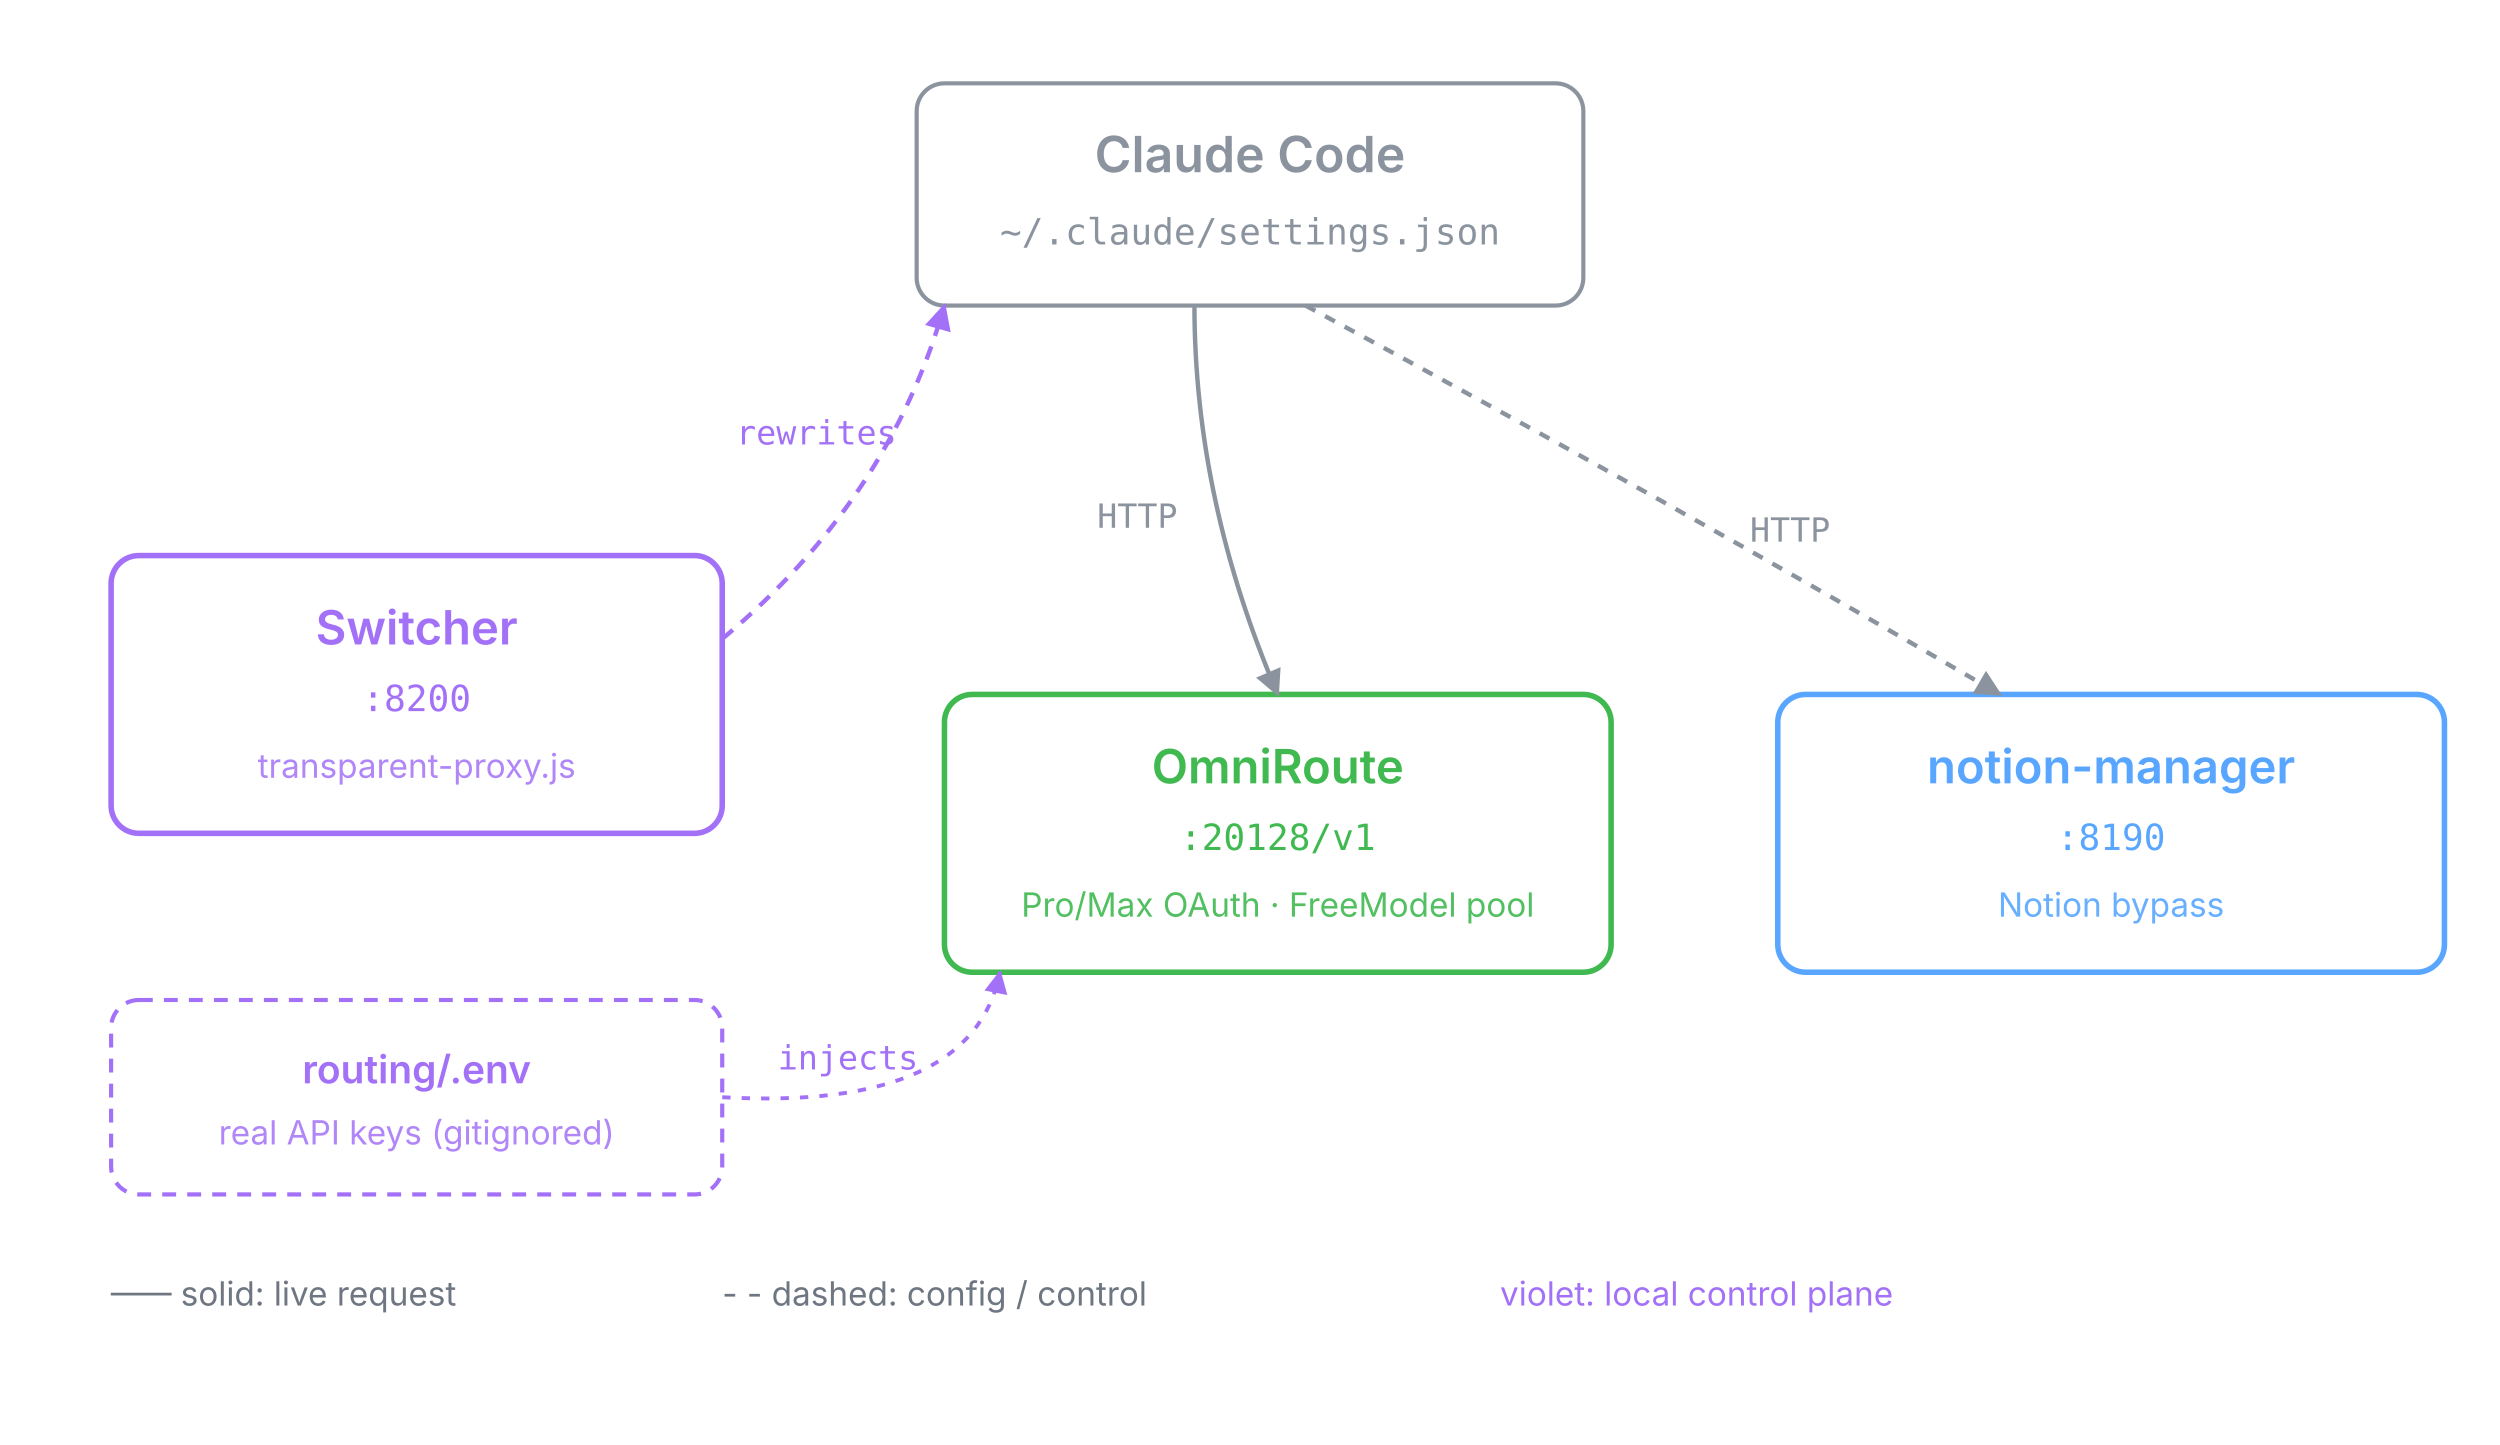
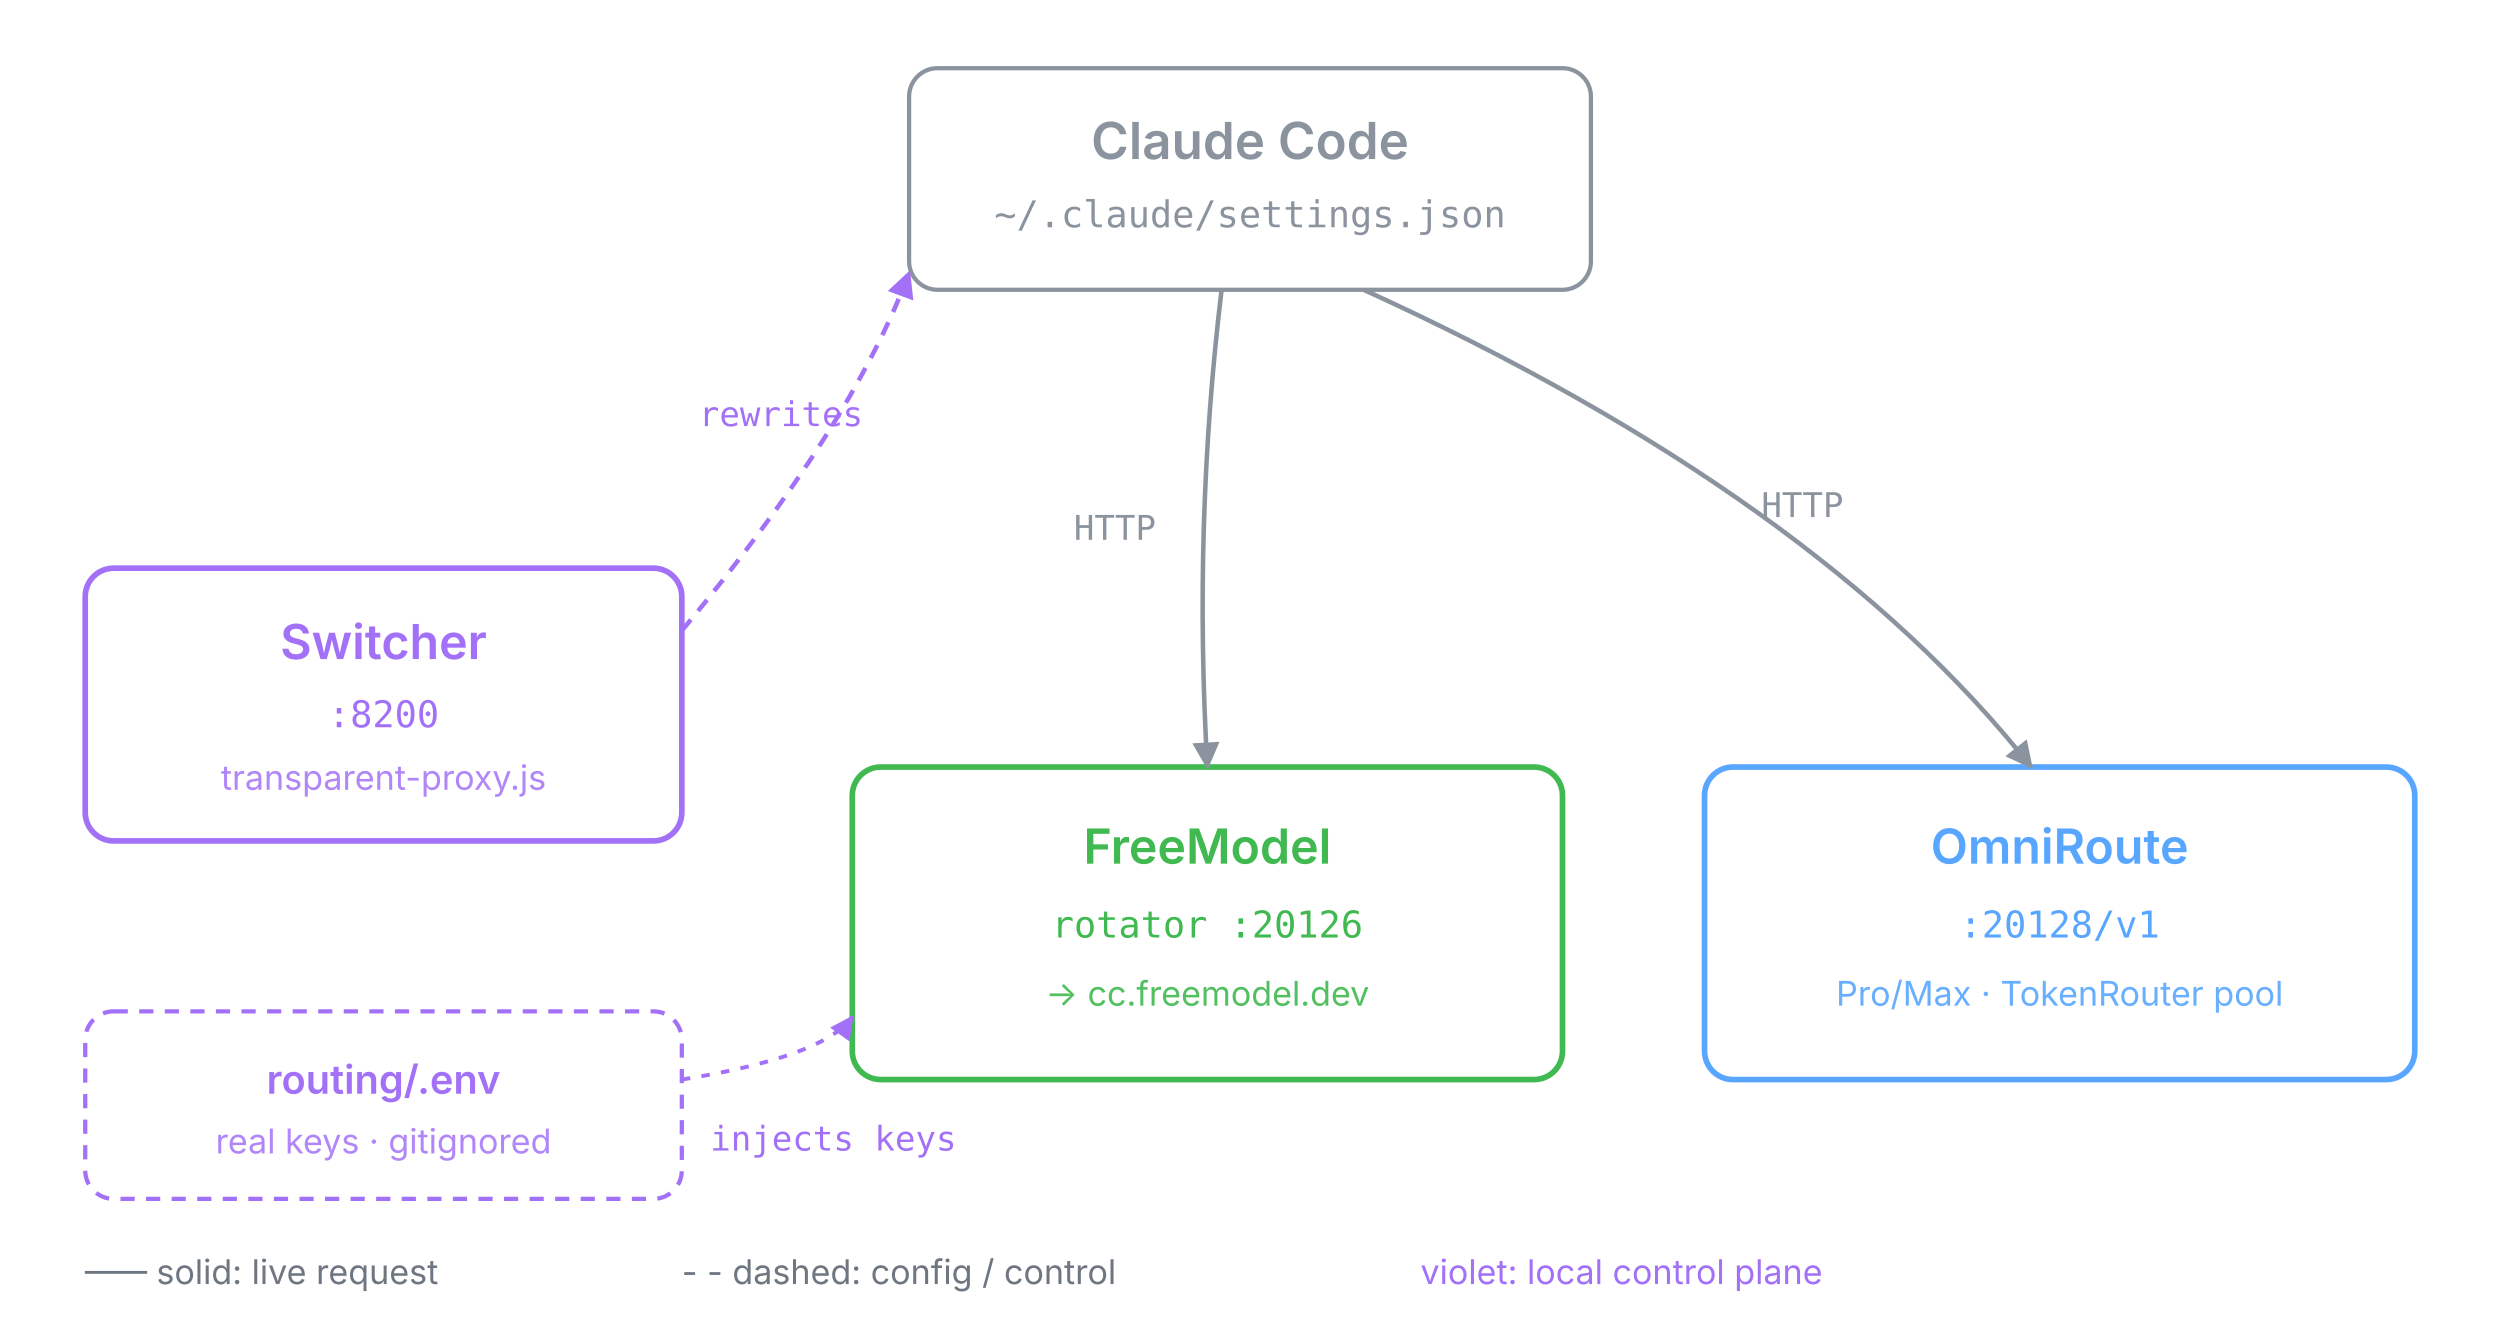
- <svg xmlns="http://www.w3.org/2000/svg" viewBox="0 0 900 520" font-family="system-ui, -apple-system, 'Segoe UI', sans-serif">
+ <svg xmlns="http://www.w3.org/2000/svg" viewBox="0 0 880 470" font-family="system-ui, -apple-system, 'Segoe UI', sans-serif">
  <defs>
    <marker id="arr" viewBox="0 0 10 10" refX="9" refY="5" markerWidth="6" markerHeight="6" orient="auto">
      <path d="M0,0 L10,5 L0,10 z" fill="#8b949e" />
    </marker>
-     <marker id="arr-dash" viewBox="0 0 10 10" refX="9" refY="5" markerWidth="6" markerHeight="6" orient="auto">
+     <marker id="arr-v" viewBox="0 0 10 10" refX="9" refY="5" markerWidth="6" markerHeight="6" orient="auto">
      <path d="M0,0 L10,5 L0,10 z" fill="#a371f7" />
    </marker>
  </defs>
-   <g transform="translate(330,30)">
-     <rect width="240" height="80" rx="10" fill="none" stroke="#8b949e" stroke-width="1.5" />
+   <g transform="translate(320,24)">
+     <rect width="240" height="78" rx="10" fill="none" stroke="#8b949e" stroke-width="1.5" />
    <text x="120" y="32" text-anchor="middle" font-size="18" font-weight="600" fill="#8b949e">Claude Code</text>
-     <text x="120" y="58" text-anchor="middle" font-size="13" font-family="ui-monospace, 'Cascadia Code', monospace" fill="#8b949e">~/.claude/settings.json</text>
+     <text x="120" y="56" text-anchor="middle" font-size="13" font-family="ui-monospace, 'Cascadia Code', monospace" fill="#8b949e">~/.claude/settings.json</text>
  </g>
-   <g transform="translate(40,200)">
-     <rect width="220" height="100" rx="10" fill="none" stroke="#a371f7" stroke-width="2" />
-     <text x="110" y="32" text-anchor="middle" font-size="17" font-weight="600" fill="#a371f7">Switcher</text>
-     <text x="110" y="56" text-anchor="middle" font-size="13" font-family="ui-monospace, 'Cascadia Code', monospace" fill="#a371f7">:8200</text>
-     <text x="110" y="80" text-anchor="middle" font-size="12" fill="#a371f7" opacity="0.85">transparent-proxy.js</text>
+   <g transform="translate(30,200)">
+     <rect width="210" height="96" rx="10" fill="none" stroke="#a371f7" stroke-width="2" />
+     <text x="105" y="32" text-anchor="middle" font-size="17" font-weight="600" fill="#a371f7">Switcher</text>
+     <text x="105" y="56" text-anchor="middle" font-size="13" font-family="ui-monospace, 'Cascadia Code', monospace" fill="#a371f7">:8200</text>
+     <text x="105" y="78" text-anchor="middle" font-size="12" fill="#a371f7" opacity="0.85">transparent-proxy.js</text>
  </g>
-   <g transform="translate(40,360)">
-     <rect width="220" height="70" rx="10" fill="none" stroke="#a371f7" stroke-width="1.5" stroke-dasharray="5 4" />
-     <text x="110" y="30" text-anchor="middle" font-size="14" font-weight="600" fill="#a371f7">routing/.env</text>
-     <text x="110" y="52" text-anchor="middle" font-size="12" fill="#a371f7" opacity="0.85">real API keys (gitignored)</text>
+   <g transform="translate(30,356)">
+     <rect width="210" height="66" rx="10" fill="none" stroke="#a371f7" stroke-width="1.5" stroke-dasharray="5 4" />
+     <text x="105" y="29" text-anchor="middle" font-size="14" font-weight="600" fill="#a371f7">routing/.env</text>
+     <text x="105" y="50" text-anchor="middle" font-size="12" fill="#a371f7" opacity="0.85">real keys · gitignored</text>
  </g>
-   <g transform="translate(340,250)">
-     <rect width="240" height="100" rx="10" fill="none" stroke="#3fb950" stroke-width="2" />
-     <text x="120" y="32" text-anchor="middle" font-size="17" font-weight="600" fill="#3fb950">OmniRoute</text>
-     <text x="120" y="56" text-anchor="middle" font-size="13" font-family="ui-monospace, 'Cascadia Code', monospace" fill="#3fb950">:20128/v1</text>
-     <text x="120" y="80" text-anchor="middle" font-size="12" fill="#3fb950" opacity="0.9">Pro/Max OAuth · FreeModel pool</text>
+   <g transform="translate(300,270)">
+     <rect width="250" height="110" rx="10" fill="none" stroke="#3fb950" stroke-width="2" />
+     <text x="125" y="34" text-anchor="middle" font-size="17" font-weight="600" fill="#3fb950">FreeModel</text>
+     <text x="125" y="60" text-anchor="middle" font-size="13" font-family="ui-monospace, 'Cascadia Code', monospace" fill="#3fb950">rotator :20126</text>
+     <text x="125" y="84" text-anchor="middle" font-size="12" fill="#3fb950" opacity="0.9">→ cc.freemodel.dev</text>
  </g>
-   <g transform="translate(640,250)">
-     <rect width="240" height="100" rx="10" fill="none" stroke="#58a6ff" stroke-width="2" />
-     <text x="120" y="32" text-anchor="middle" font-size="17" font-weight="600" fill="#58a6ff">notion-manager</text>
-     <text x="120" y="56" text-anchor="middle" font-size="13" font-family="ui-monospace, 'Cascadia Code', monospace" fill="#58a6ff">:8190</text>
-     <text x="120" y="80" text-anchor="middle" font-size="12" fill="#58a6ff" opacity="0.9">Notion bypass</text>
+   <g transform="translate(600,270)">
+     <rect width="250" height="110" rx="10" fill="none" stroke="#58a6ff" stroke-width="2" />
+     <text x="125" y="34" text-anchor="middle" font-size="17" font-weight="600" fill="#58a6ff">OmniRoute</text>
+     <text x="125" y="60" text-anchor="middle" font-size="13" font-family="ui-monospace, 'Cascadia Code', monospace" fill="#58a6ff">:20128/v1</text>
+     <text x="125" y="84" text-anchor="middle" font-size="12" fill="#58a6ff" opacity="0.9">Pro/Max · TokenRouter pool</text>
  </g>
-   <path d="M 430 110 Q 430 180 460 250" fill="none" stroke="#8b949e" stroke-width="1.6" marker-end="url(#arr)" />
-   <text x="395" y="190" font-size="12" font-family="ui-monospace, monospace" fill="#8b949e">HTTP</text>
-   <path d="M 470 110 Q 600 180 720 250" fill="none" stroke="#8b949e" stroke-width="1.6" marker-end="url(#arr)" stroke-dasharray="4 4" />
-   <text x="630" y="195" font-size="12" font-family="ui-monospace, monospace" fill="#8b949e">HTTP</text>
-   <path d="M 260 230 Q 320 180 340 110" fill="none" stroke="#a371f7" stroke-width="1.6" marker-end="url(#arr-dash)" stroke-dasharray="5 4" />
-   <text x="265" y="160" font-size="12" font-family="ui-monospace, monospace" fill="#a371f7">rewrites</text>
-   <path d="M 260 395 Q 350 400 360 350" fill="none" stroke="#a371f7" stroke-width="1.4" marker-end="url(#arr-dash)" stroke-dasharray="3 4" />
-   <text x="280" y="385" font-size="12" font-family="ui-monospace, monospace" fill="#a371f7">injects</text>
-   <g transform="translate(40,470)" font-size="12" fill="#6e7681">
+   <path d="M 430 102 Q 420 185 425 270" fill="none" stroke="#8b949e" stroke-width="1.6" marker-end="url(#arr)" />
+   <text x="378" y="190" font-size="12" font-family="ui-monospace, monospace" fill="#8b949e">HTTP</text>
+   <path d="M 480 102 Q 640 175 715 270" fill="none" stroke="#8b949e" stroke-width="1.6" marker-end="url(#arr)" />
+   <text x="620" y="182" font-size="12" font-family="ui-monospace, monospace" fill="#8b949e">HTTP</text>
+   <path d="M 240 222 Q 300 150 320 96" fill="none" stroke="#a371f7" stroke-width="1.6" marker-end="url(#arr-v)" stroke-dasharray="5 4" />
+   <text x="246" y="150" font-size="12" font-family="ui-monospace, monospace" fill="#a371f7">rewrites</text>
+   <path d="M 240 380 Q 290 372 300 358" fill="none" stroke="#a371f7" stroke-width="1.4" marker-end="url(#arr-v)" stroke-dasharray="3 4" />
+   <text x="250" y="405" font-size="12" font-family="ui-monospace, monospace" fill="#a371f7">injects keys</text>
+   <g transform="translate(30,452)" font-size="12" fill="#6e7681">
    <text x="0" y="0">─── solid: live request</text>
-     <text x="220" y="0">- - dashed: config / control</text>
-     <text x="500" y="0" fill="#a371f7">violet: local control plane</text>
+     <text x="210" y="0">- - dashed: config / control</text>
+     <text x="470" y="0" fill="#a371f7">violet: local control plane</text>
  </g>
</svg>
